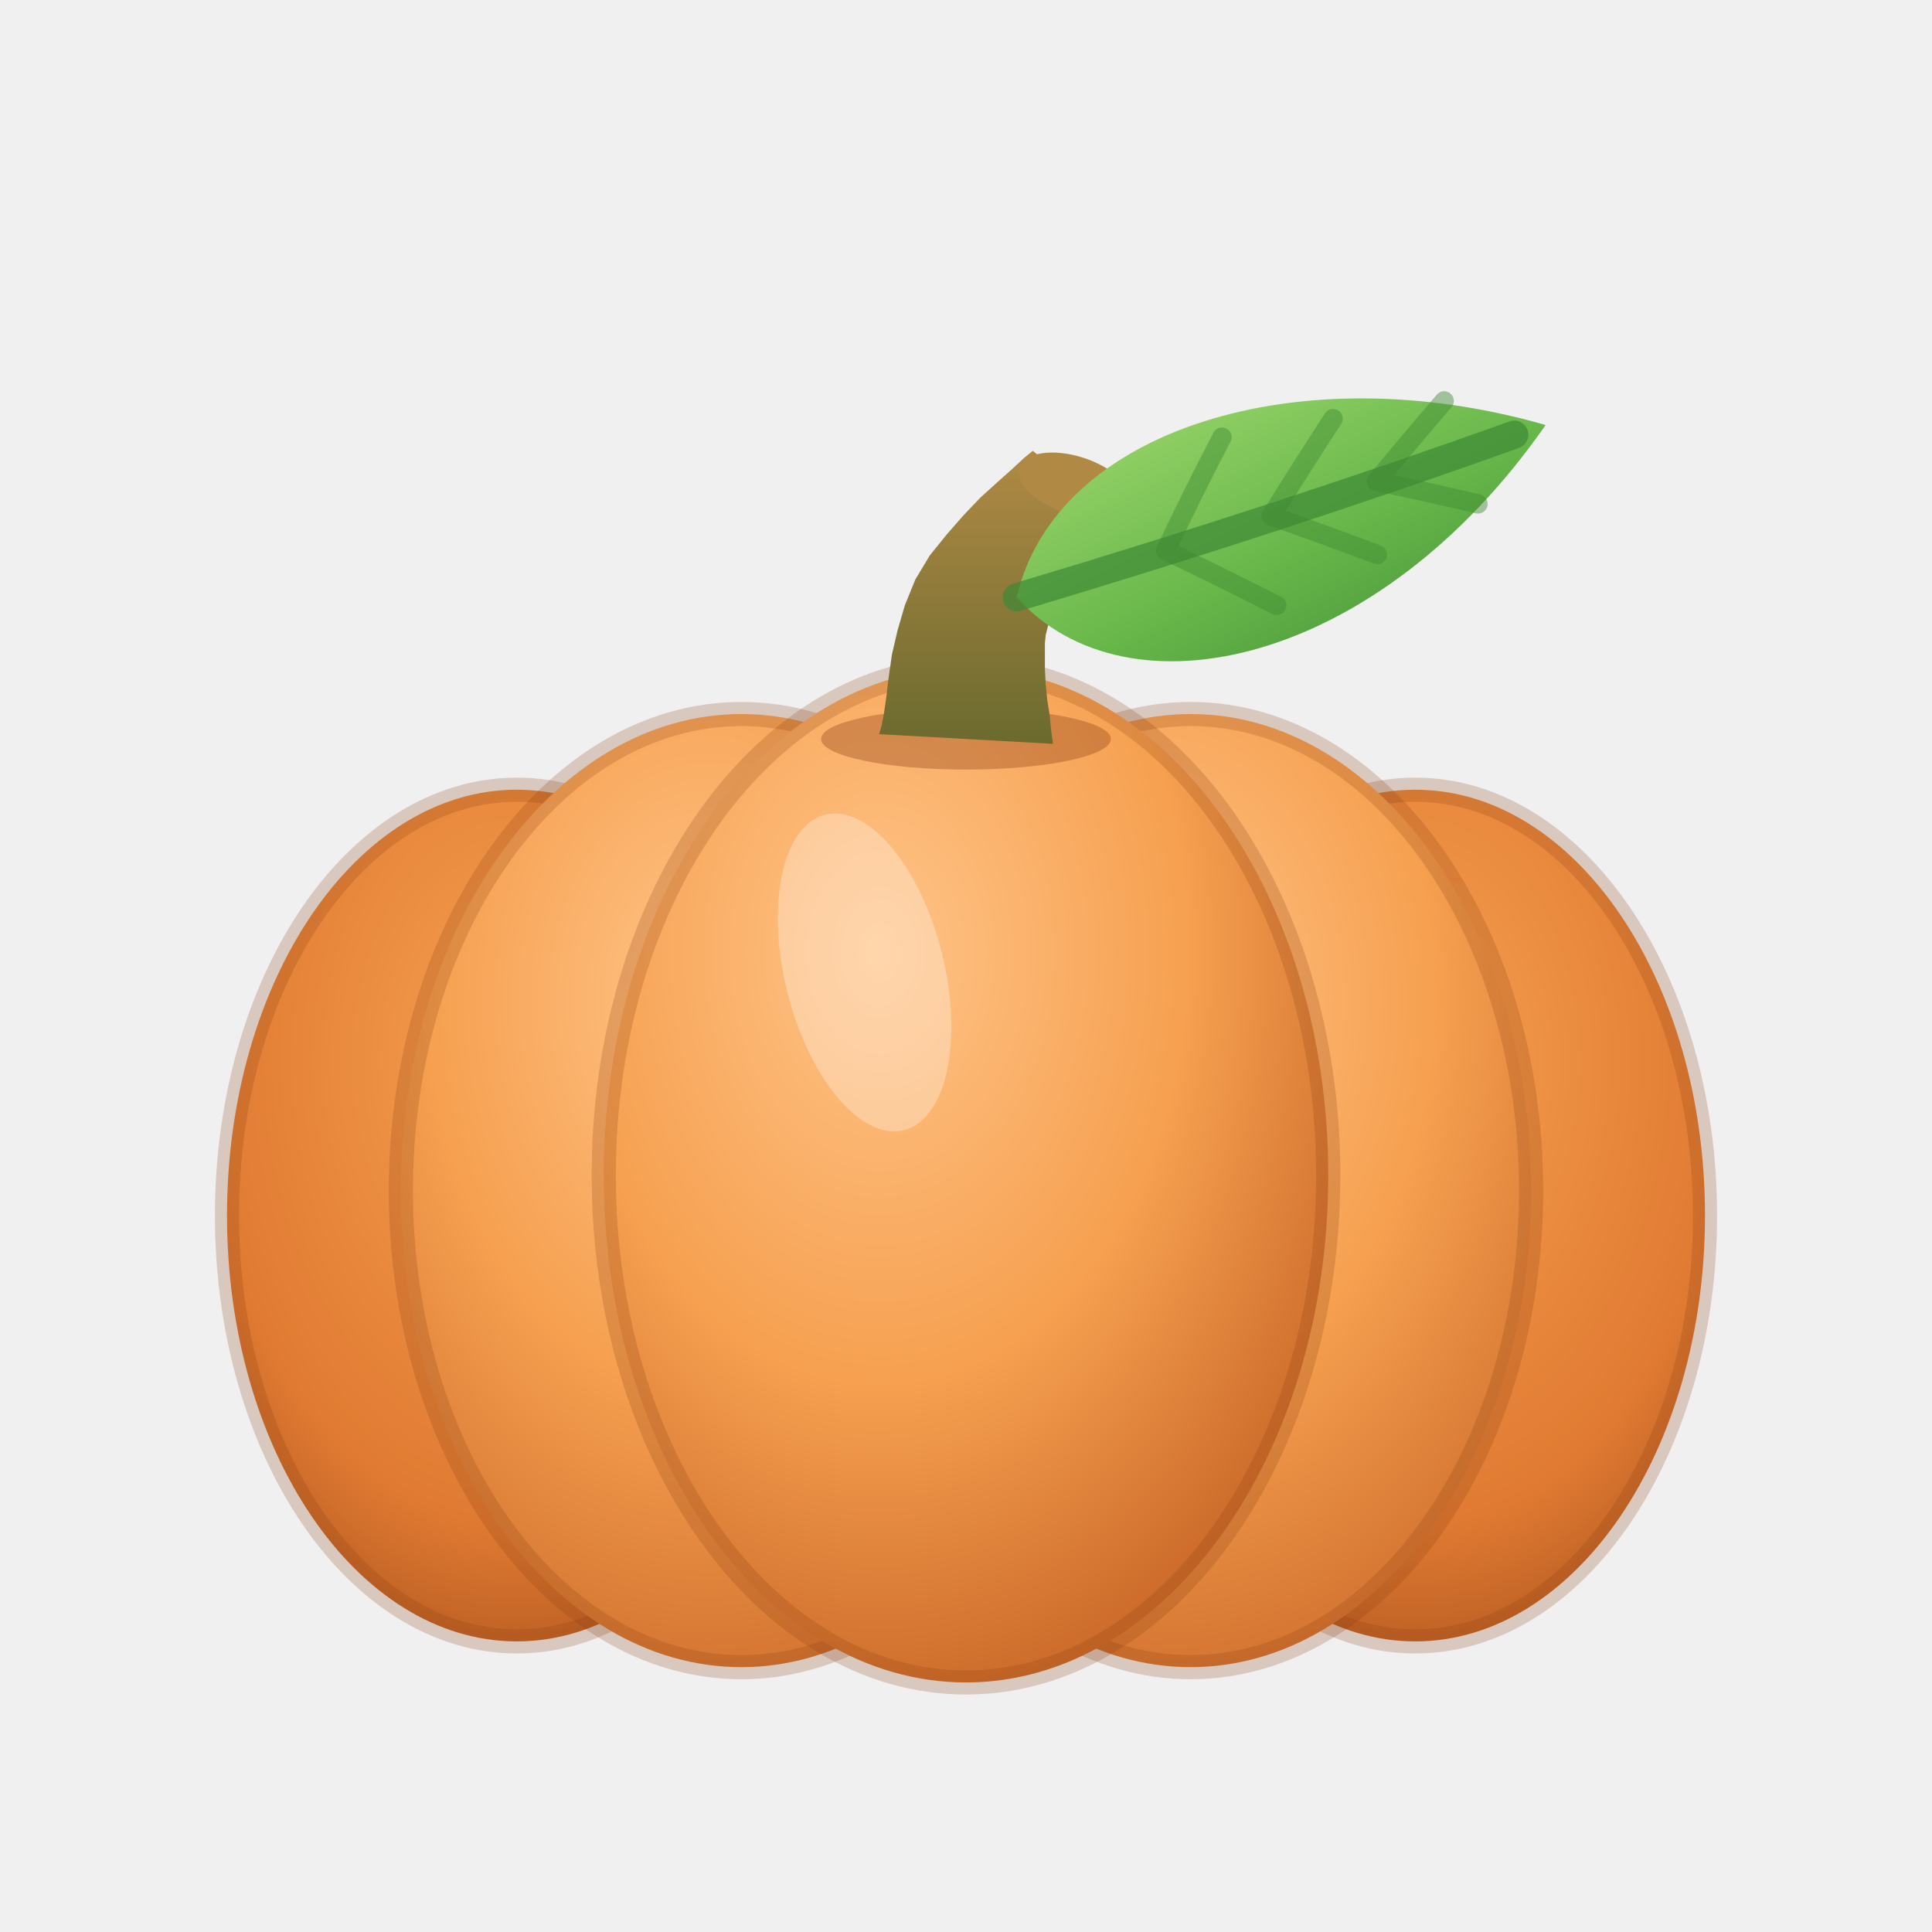
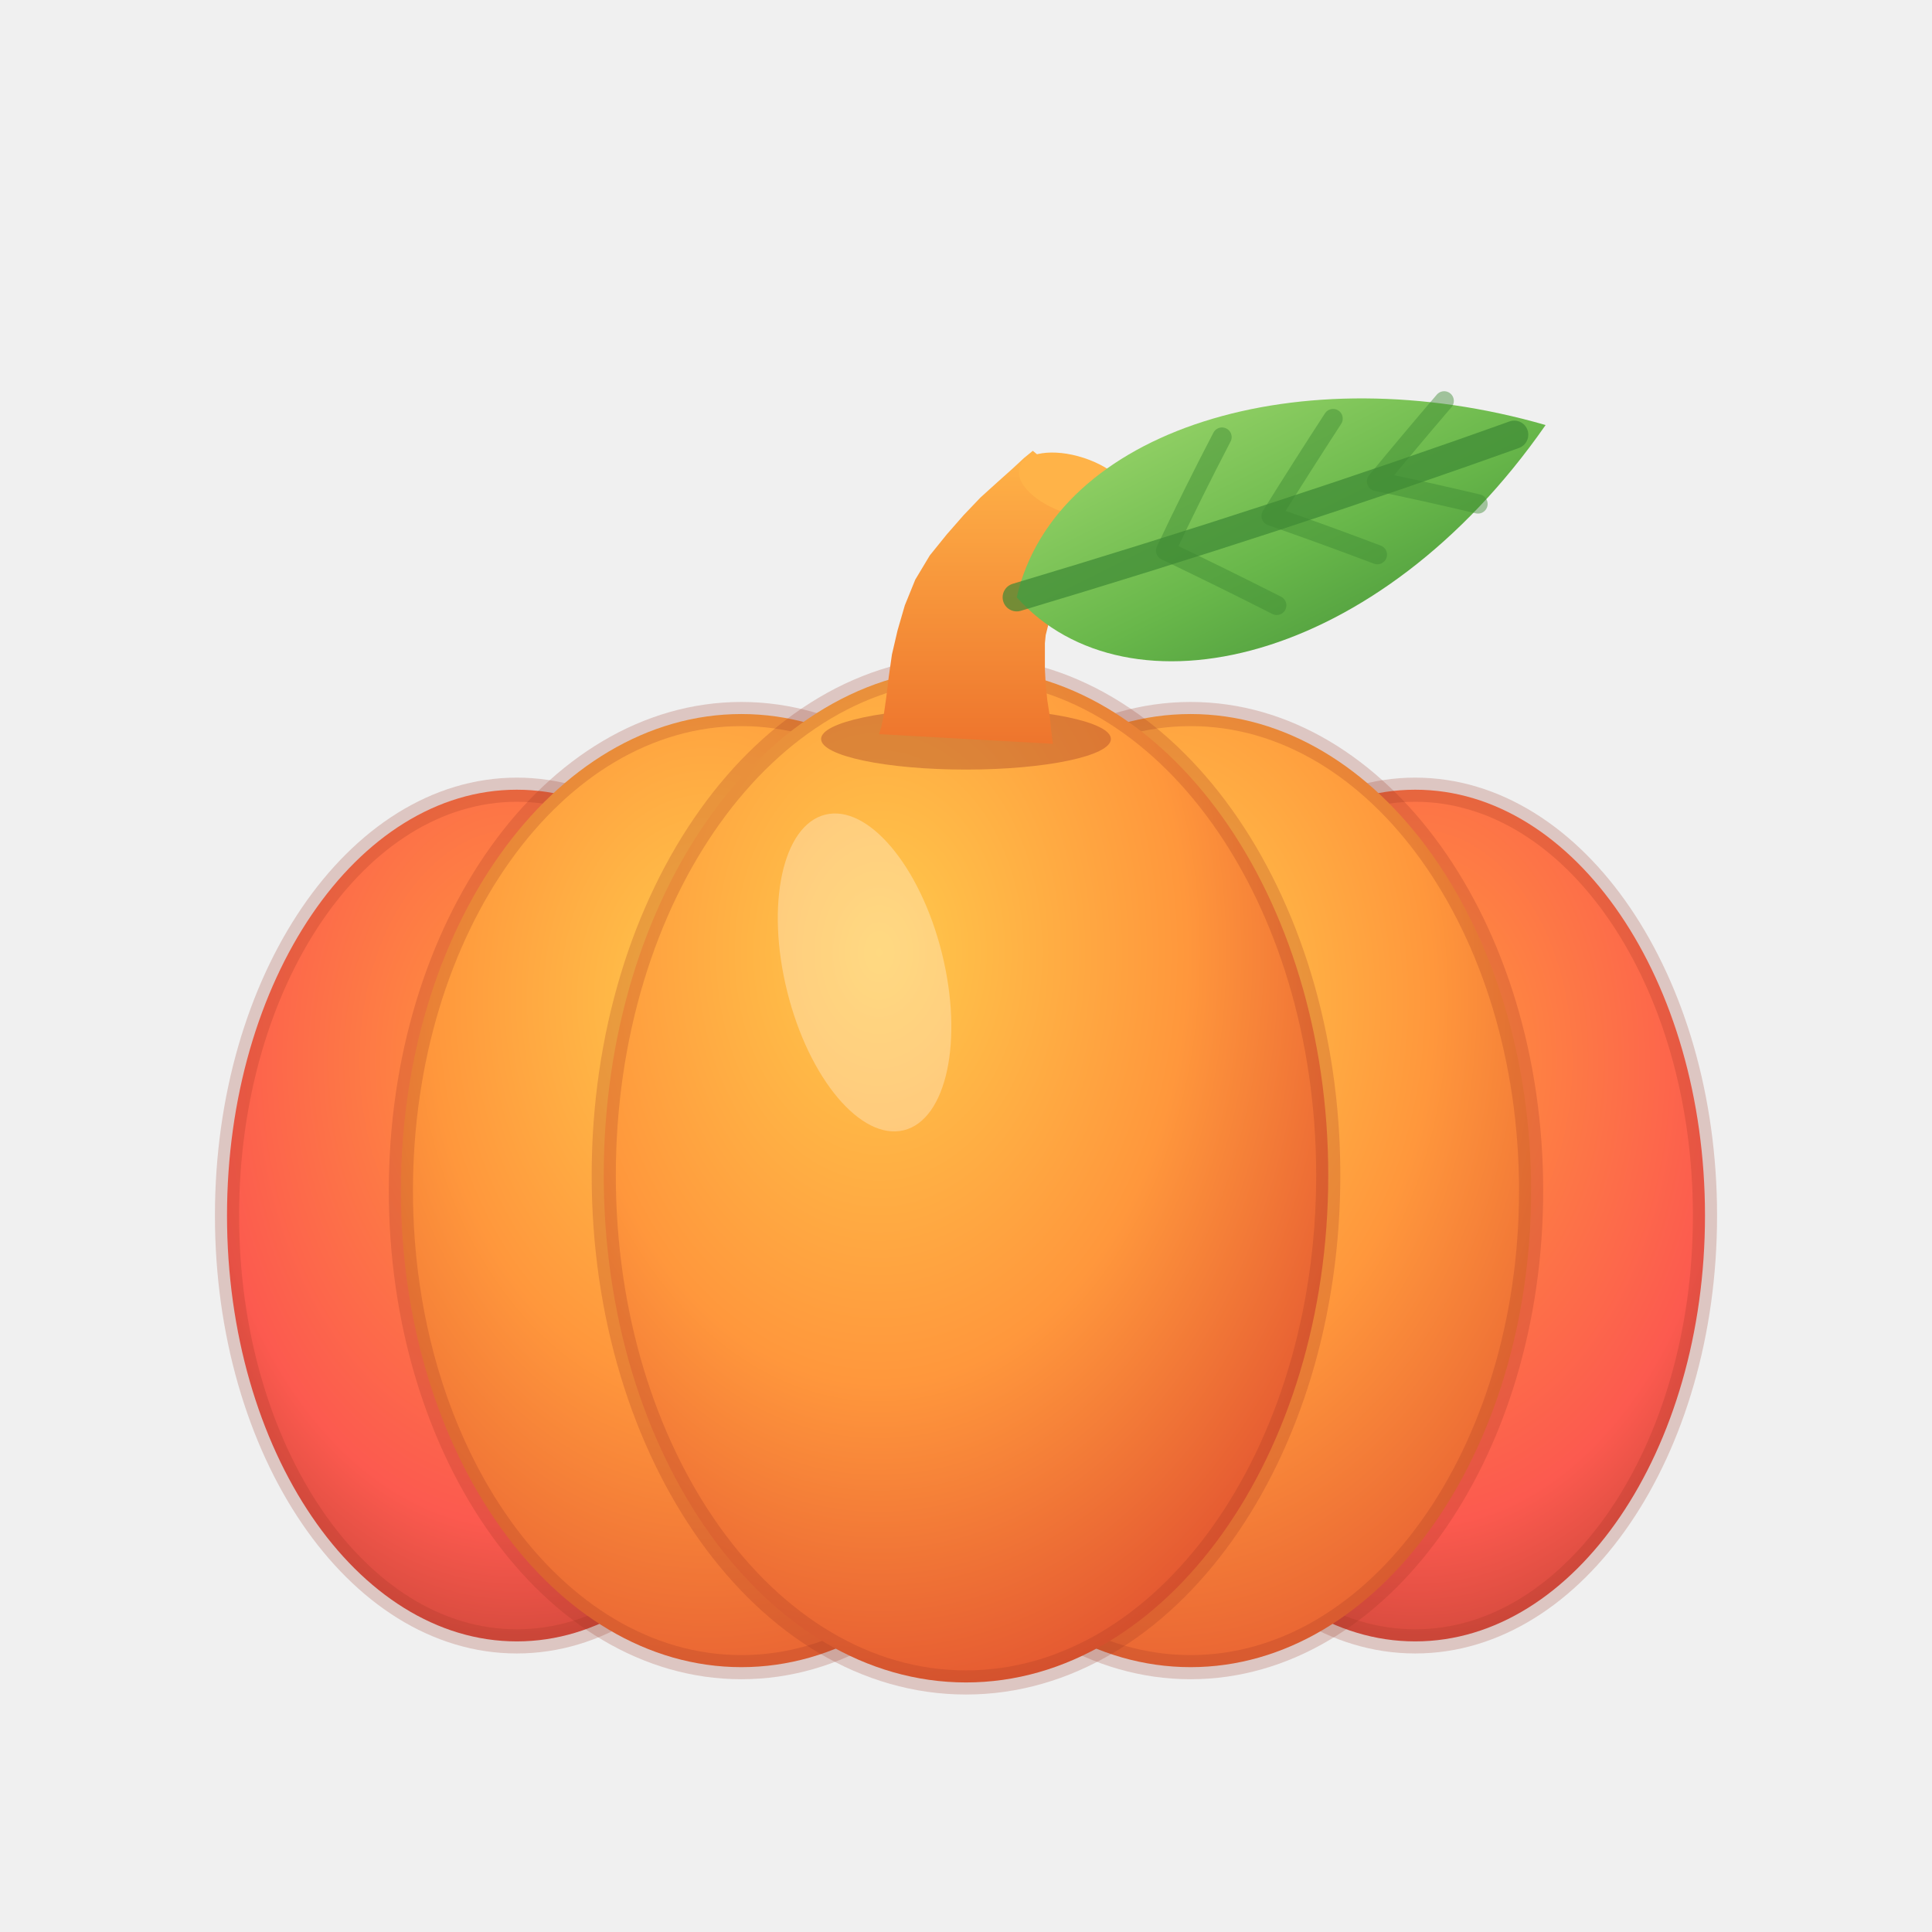
<svg xmlns="http://www.w3.org/2000/svg" width="24" height="24" viewBox="0 0 24 24">
  <defs>
+     <linearGradient id="nav-cloud" x1="0" y1="0" x2="1" y2="1">
+       <stop offset="0" stop-color="#10dafb" />
+       <stop offset=".55" stop-color="#4196fc" />
+       <stop offset="1" stop-color="#8842f8" />
+     </linearGradient>
    <radialGradient id="pkL" cx=".38" cy=".28" r=".85">
-       <stop offset="0" stop-color="#ffc488" />
-       <stop offset=".5" stop-color="#f6a050" />
-       <stop offset="1" stop-color="#bf5a1e" />
+       <stop offset="0" stop-color="#ffc94c" />
+       <stop offset=".5" stop-color="#ff973c" />
+       <stop offset="1" stop-color="#dc452e" />
    </radialGradient>
    <radialGradient id="pkM" cx=".45" cy=".3" r=".9">
-       <stop offset="0" stop-color="#ffc488" />
-       <stop offset=".45" stop-color="#f6a050" />
-       <stop offset="1" stop-color="#bf5a1e" />
+       <stop offset="0" stop-color="#ffc94c" />
+       <stop offset=".45" stop-color="#ff973c" />
+       <stop offset="1" stop-color="#dc452e" />
    </radialGradient>
    <radialGradient id="pkD" cx=".5" cy=".32" r=".9">
-       <stop offset="0" stop-color="#f6a050" />
-       <stop offset=".6" stop-color="#e07a32" />
-       <stop offset="1" stop-color="#8c3c12" />
+       <stop offset="0" stop-color="#ff973c" />
+       <stop offset=".6" stop-color="#fc5a4f" />
+       <stop offset="1" stop-color="#9b3323" />
    </radialGradient>
    <linearGradient id="leaf" x1="0" y1="0" x2="1" y2="1">
      <stop offset="0" stop-color="#a5dc72" />
      <stop offset=".55" stop-color="#68b74a" />
      <stop offset="1" stop-color="#3e8a35" />
    </linearGradient>
    <linearGradient id="stem" x1="0" y1="1" x2="0" y2="0">
-       <stop offset="0" stop-color="#6b6a2e" />
-       <stop offset="1" stop-color="#b08a45" />
+       <stop offset="0" stop-color="#ee752d" />
+       <stop offset="1" stop-color="#ffb348" />
    </linearGradient>
  </defs>
-   <ellipse cx="6.42" cy="15.1" rx="3.6" ry="5.29" fill="url(#pkD)" stroke="#8c3c12" stroke-opacity=".22" stroke-width="0.3" />
-   <ellipse cx="17.58" cy="15.1" rx="3.6" ry="5.29" fill="url(#pkD)" stroke="#8c3c12" stroke-opacity=".22" stroke-width="0.3" />
-   <ellipse cx="9.21" cy="14.79" rx="4.23" ry="5.92" fill="url(#pkM)" stroke="#8c3c12" stroke-opacity=".22" stroke-width="0.3" />
-   <ellipse cx="14.79" cy="14.79" rx="4.23" ry="5.92" fill="url(#pkM)" stroke="#8c3c12" stroke-opacity=".22" stroke-width="0.3" />
-   <ellipse cx="12" cy="14.6" rx="4.5" ry="6.3" fill="url(#pkL)" stroke="#8c3c12" stroke-opacity=".22" stroke-width="0.3" />
+   <ellipse cx="6.42" cy="15.1" rx="3.6" ry="5.29" fill="url(#pkD)" stroke="#9b3323" stroke-opacity=".22" stroke-width="0.3" />
+   <ellipse cx="17.58" cy="15.1" rx="3.6" ry="5.29" fill="url(#pkD)" stroke="#9b3323" stroke-opacity=".22" stroke-width="0.3" />
+   <ellipse cx="9.21" cy="14.79" rx="4.23" ry="5.92" fill="url(#pkM)" stroke="#9b3323" stroke-opacity=".22" stroke-width="0.3" />
+   <ellipse cx="14.79" cy="14.79" rx="4.23" ry="5.92" fill="url(#pkM)" stroke="#9b3323" stroke-opacity=".22" stroke-width="0.3" />
+   <ellipse cx="12" cy="14.6" rx="4.5" ry="6.3" fill="url(#pkL)" stroke="#9b3323" stroke-opacity=".22" stroke-width="0.3" />
  <ellipse cx="10.74" cy="12.08" rx="0.99" ry="2.02" fill="#fff" opacity=".3" transform="rotate(-14 10.74 12.08)" />
-   <ellipse cx="12" cy="9.18" rx="1.8" ry="0.38" fill="#8c3c12" opacity=".35" />
+   <ellipse cx="12" cy="9.18" rx="1.8" ry="0.38" fill="#9b3323" opacity=".35" />
  <path d="M13.08 9.24 L13.06 9.09 L13.04 8.89 L13.01 8.7 L12.99 8.5 L12.98 8.31 L12.98 8.13 L12.98 7.99 L12.99 7.89 L13.02 7.77 L13.1 7.6 L13.23 7.4 L13.37 7.19 L13.52 6.98 L13.66 6.78 L13.78 6.61 L13.87 6.47 L12.83 5.6 L12.72 5.69 L12.58 5.82 L12.39 5.99 L12.18 6.18 L11.97 6.4 L11.76 6.64 L11.55 6.9 L11.37 7.2 L11.24 7.52 L11.15 7.83 L11.08 8.13 L11.04 8.41 L11.01 8.66 L10.98 8.87 L10.95 9.02 L10.92 9.12 Z" fill="url(#stem)" />
-   <ellipse cx="13.35" cy="6.03" rx="0.72" ry="0.36" fill="#b08a45" transform="rotate(18 13.35 6.03)" />
+   <ellipse cx="13.35" cy="6.03" rx="0.72" ry="0.36" fill="#ffb348" transform="rotate(18 13.35 6.03)" />
  <path d="M12.63 7.42 C14.01 8.96 17.12 8.27 19.2 5.28 C16.15 4.4 13.11 5.33 12.63 7.42 Z" fill="url(#leaf)" />
  <path d="M12.63 7.42 Q15.94 6.43 18.81 5.4" fill="none" stroke="#3e8a35" stroke-opacity=".7" stroke-width="0.35" stroke-linecap="round" />
  <path d="M14.48 6.84 Q15.17 7.17 15.86 7.52 M14.48 6.84 Q14.82 6.12 15.18 5.43 M15.79 6.41 Q16.45 6.64 17.11 6.89 M15.79 6.41 Q16.17 5.8 16.56 5.2 M17.1 5.98 Q17.73 6.11 18.36 6.26 M17.1 5.98 Q17.52 5.47 17.94 4.98" fill="none" stroke="#3e8a35" stroke-opacity=".45" stroke-width="0.24" stroke-linecap="round" />
</svg>
